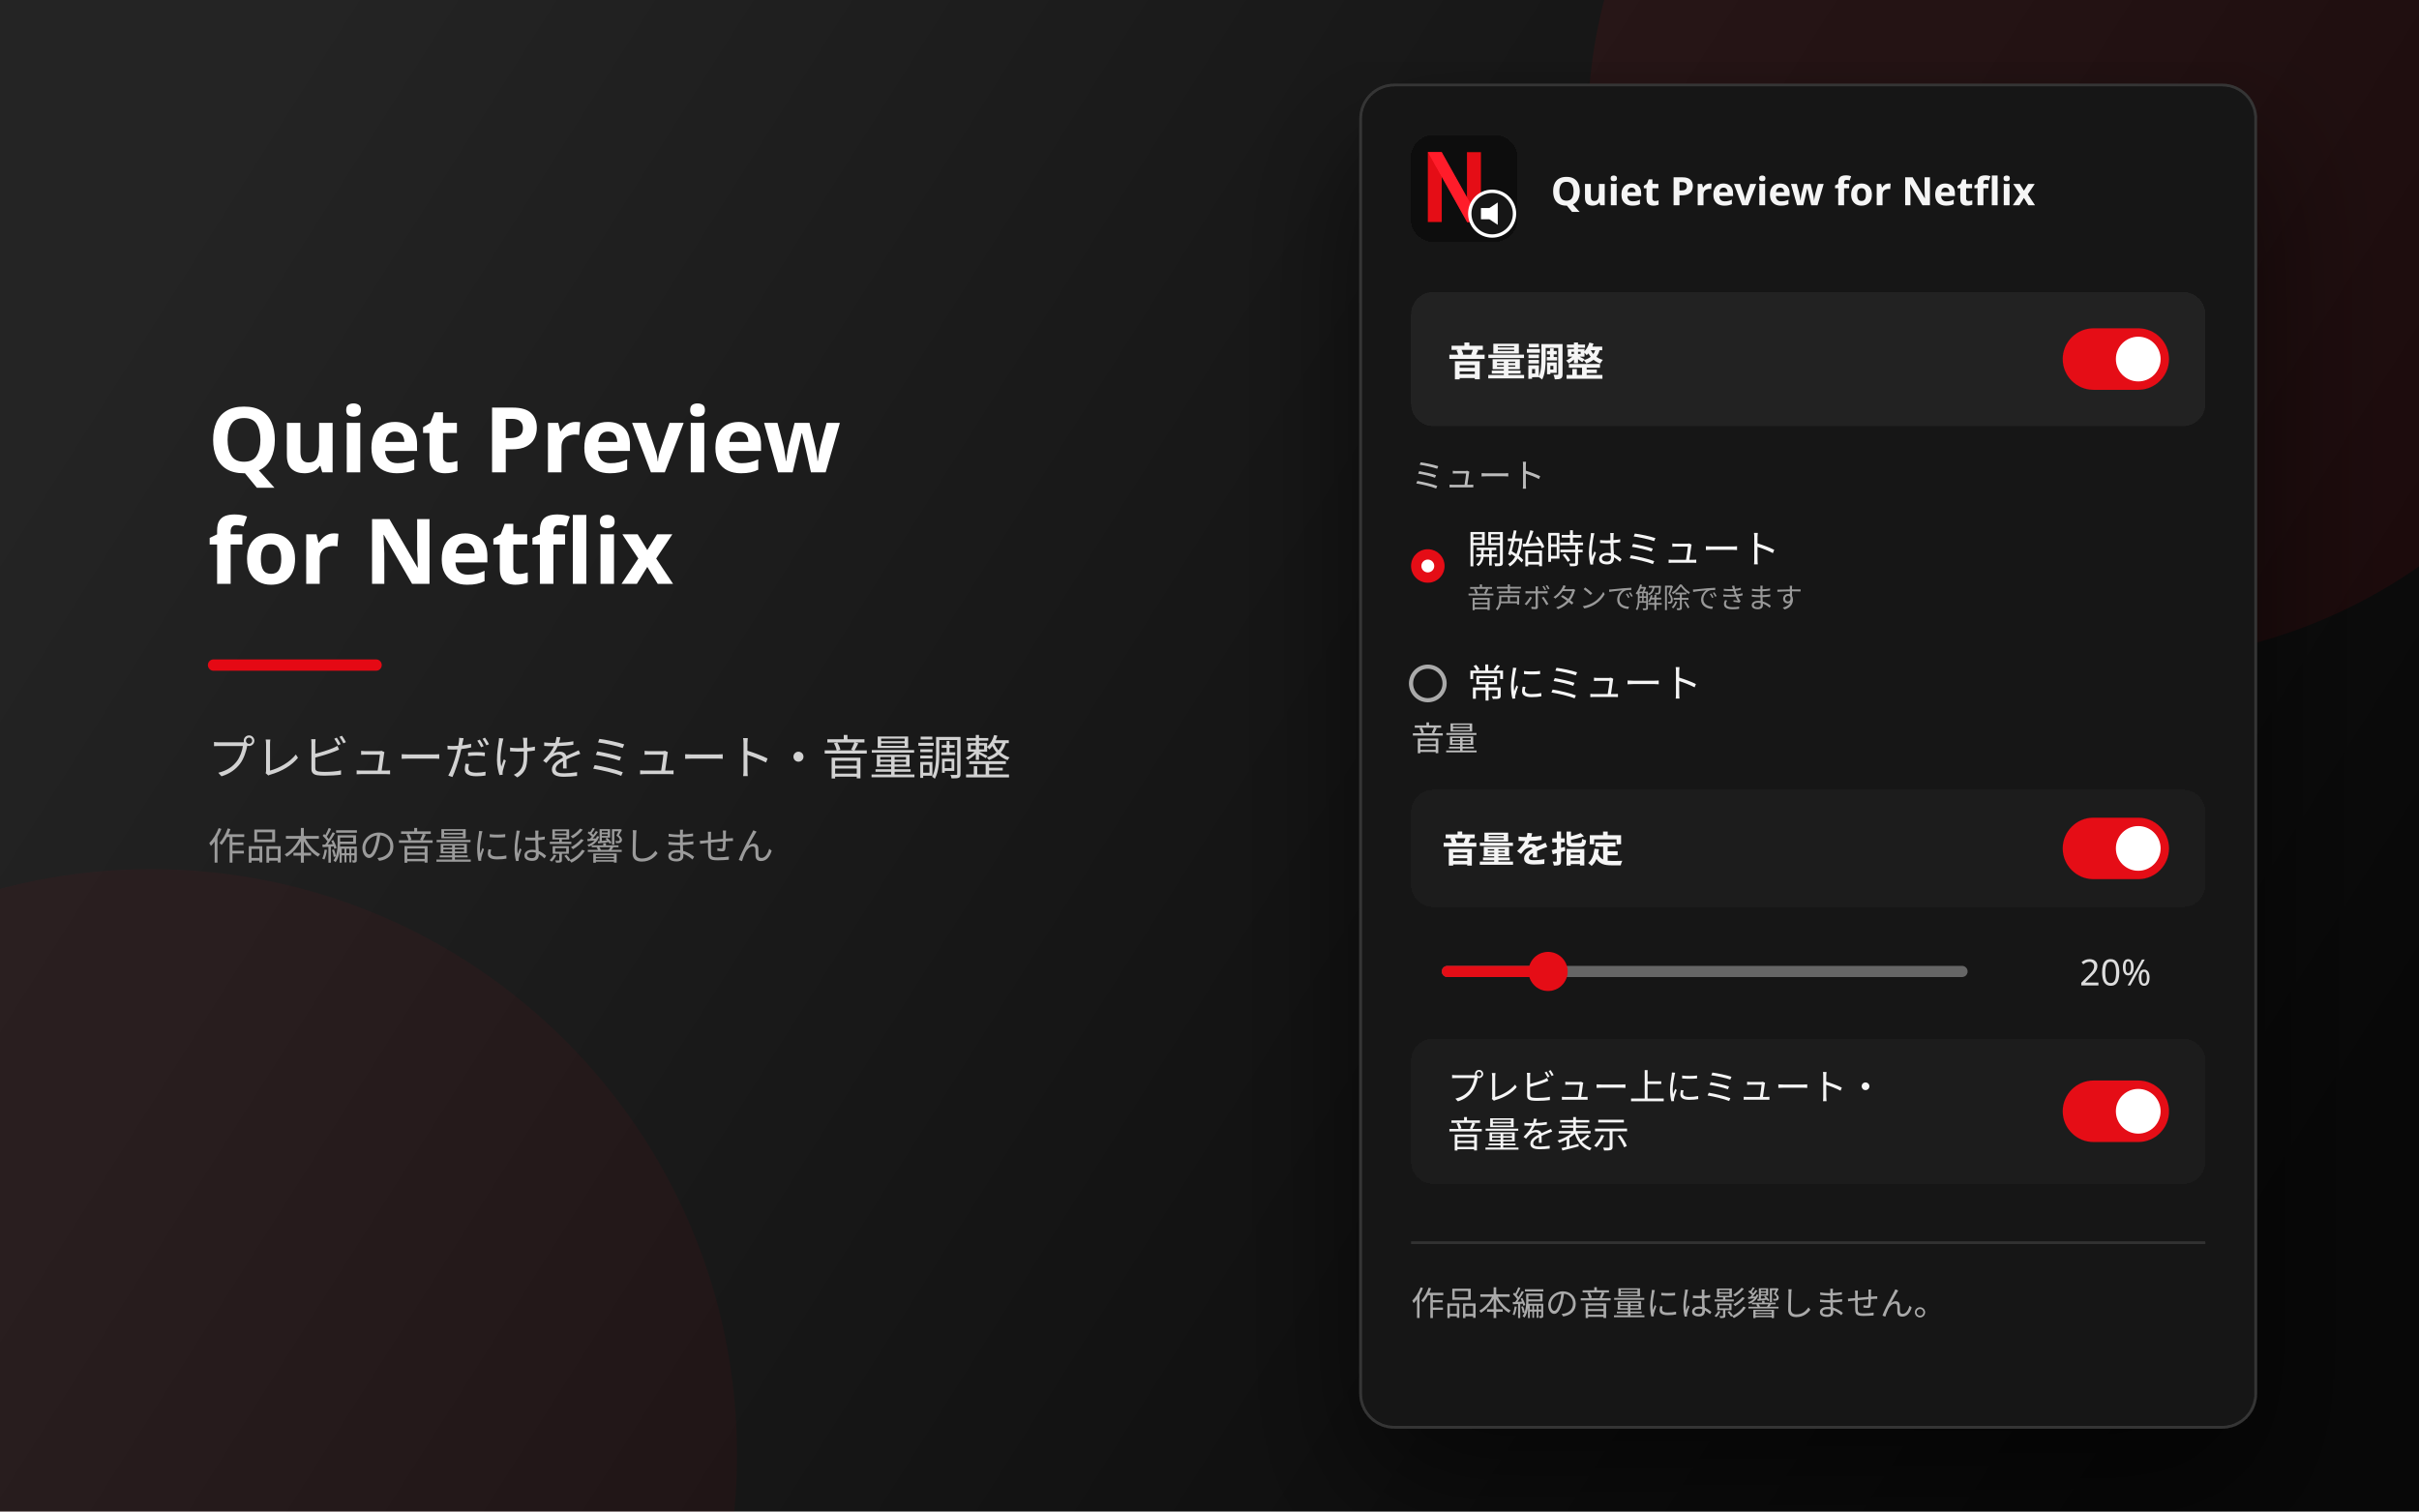
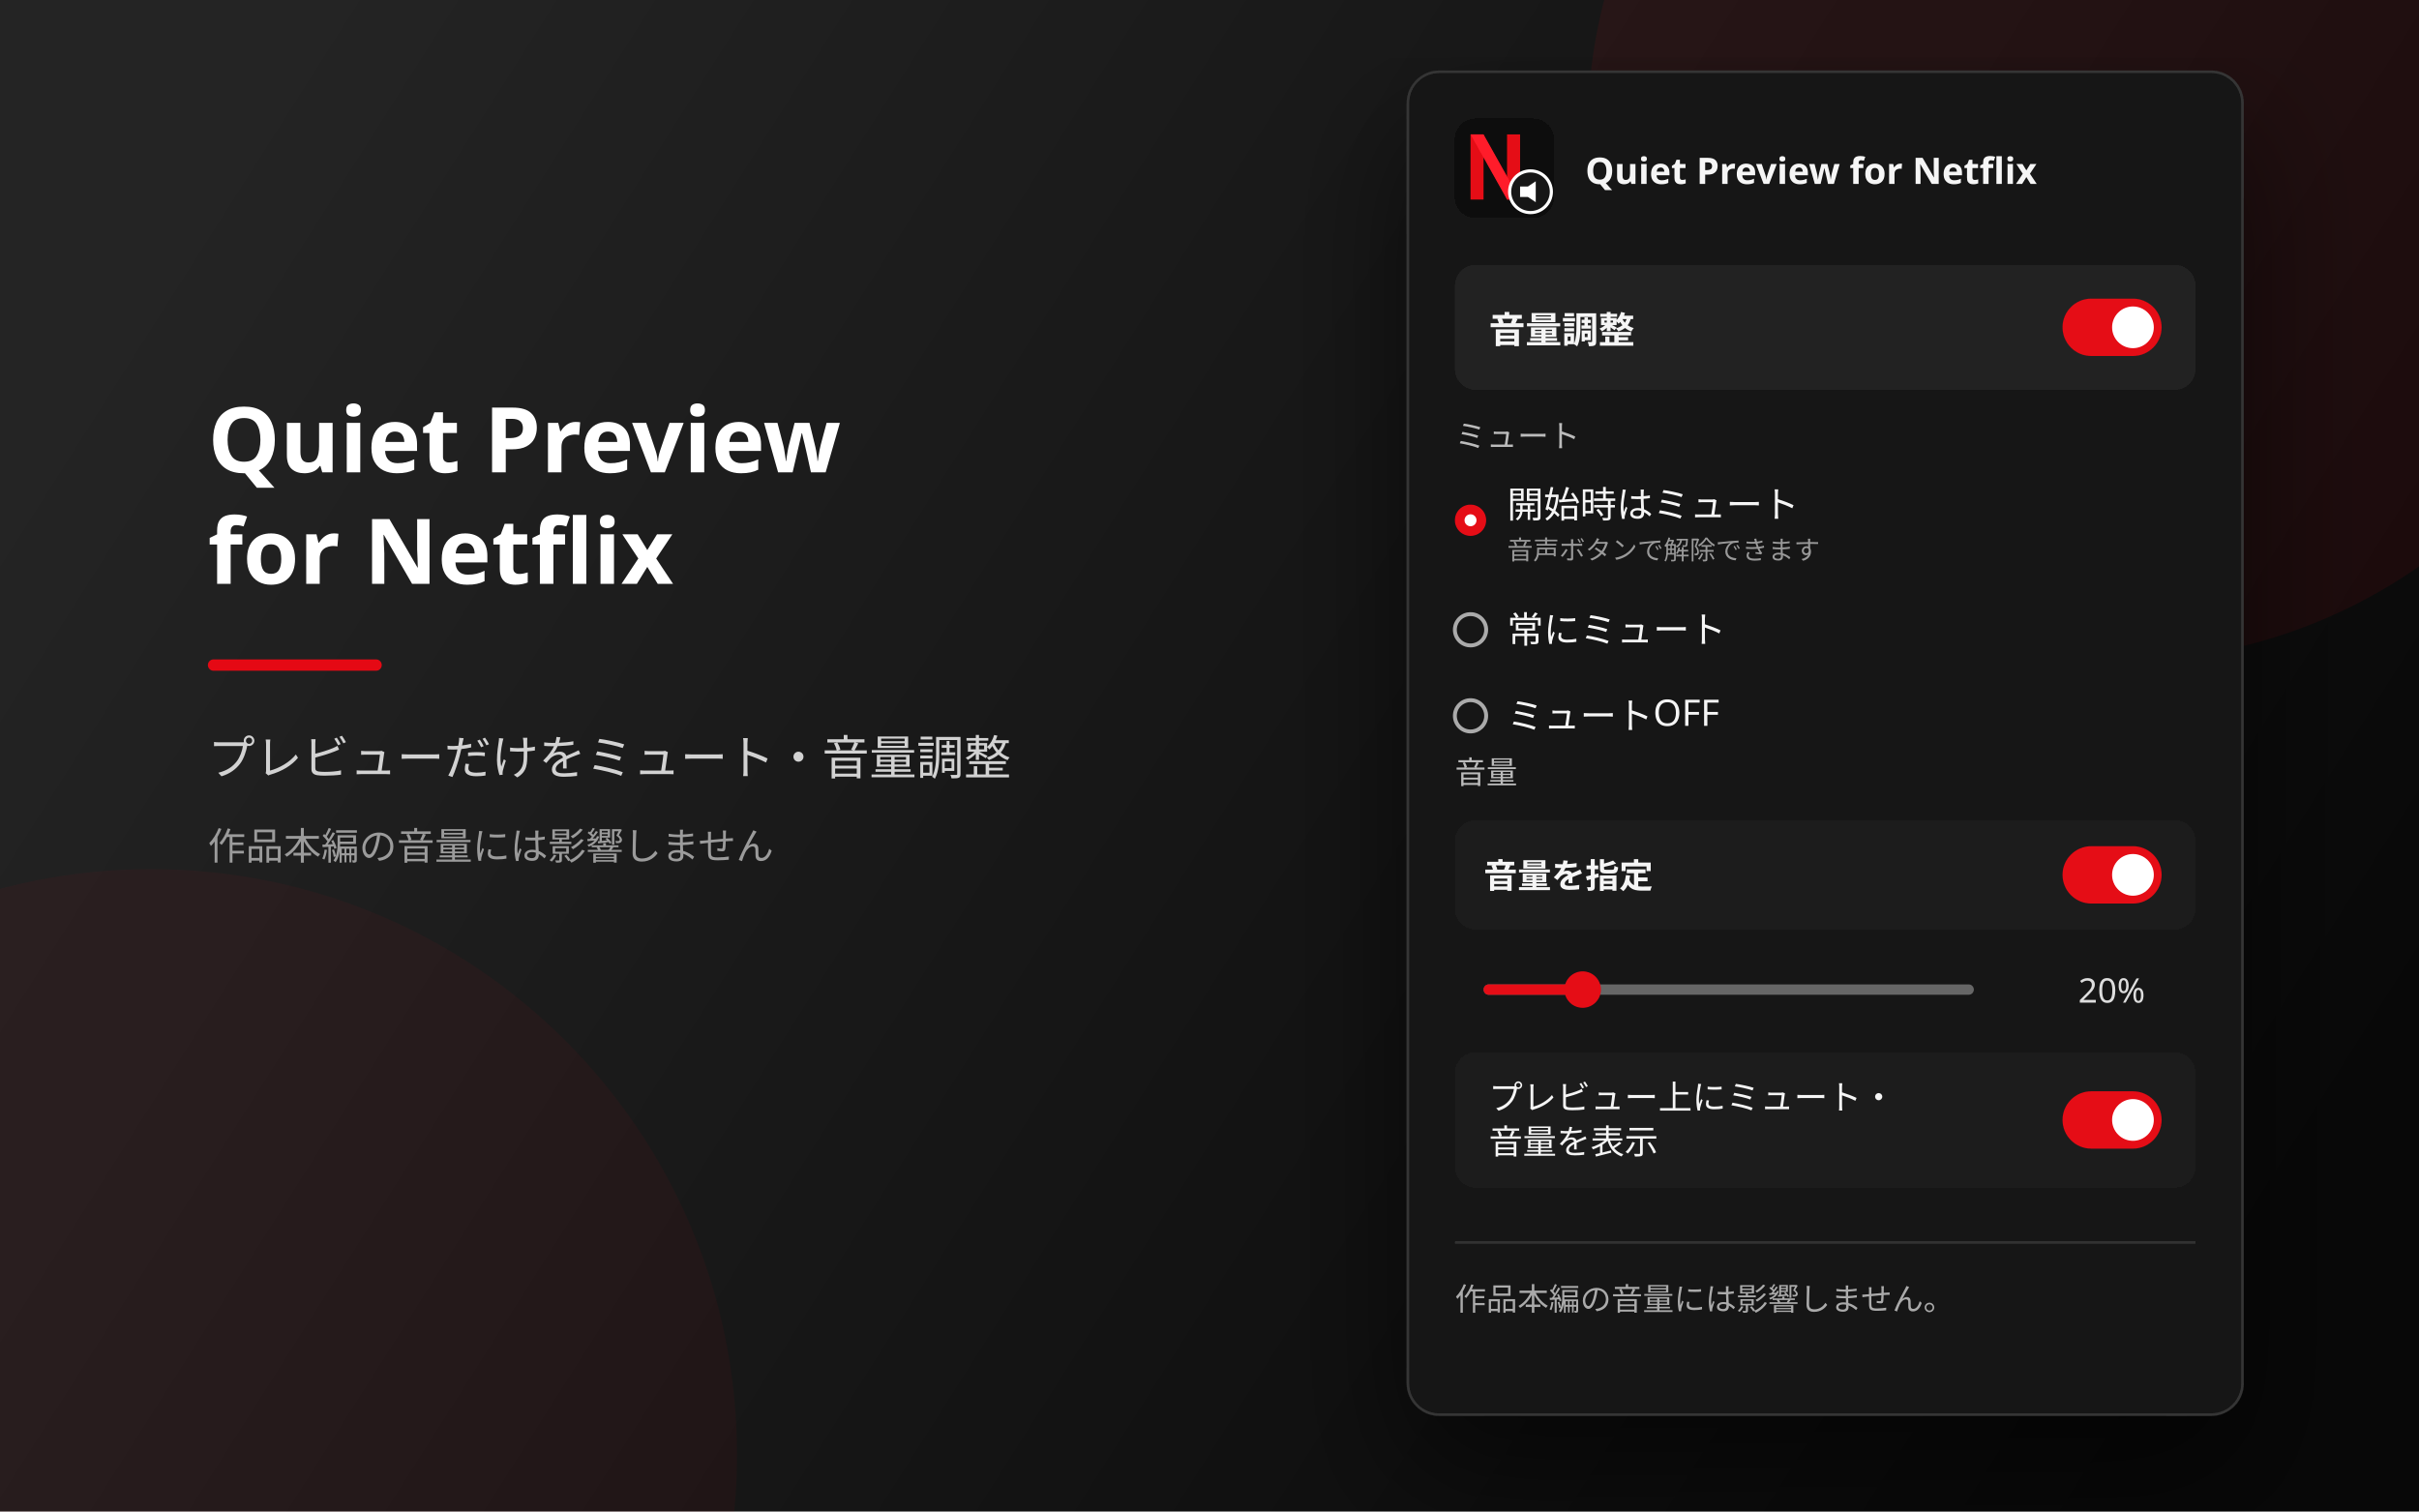
<svg xmlns="http://www.w3.org/2000/svg" width="1280" height="800" viewBox="0 0 1280 800">
  <defs>
    <linearGradient id="background" x1="120" y1="70" x2="1160" y2="730" gradientUnits="userSpaceOnUse">
      <stop stop-color="#242424" />
      <stop offset="1" stop-color="#080808" />
    </linearGradient>
    <linearGradient id="redGlow" x1="0" y1="0" x2="1" y2="1">
      <stop stop-color="#ff2934" />
      <stop offset="1" stop-color="#a80810" />
    </linearGradient>
    <filter id="shadow" x="-30%" y="-30%" width="160%" height="160%">
      <feDropShadow dx="0" dy="22" stdDeviation="24" flood-color="#000" flood-opacity=".55" />
    </filter>
  </defs>
  <rect width="1280" height="800" fill="url(#background)" />
  <circle cx="1120" cy="70" r="280" fill="#e50914" opacity=".08" />
  <circle cx="80" cy="770" r="310" fill="#e50914" opacity=".05" />
  <g font-family="Yu Gothic, Meiryo, sans-serif">
    <text x="110" y="250" fill="#fff" font-size="48" font-weight="700">Quiet Preview</text>
    <text x="110" y="309" fill="#fff" font-size="48" font-weight="700">for Netflix</text>
    <rect x="110" y="349" width="92" height="6" rx="3" fill="#e50914" />
    <text x="110" y="410" fill="#d2d2d2" font-size="25">プレビューだけをミュート・音量調整</text>
    <text x="110" y="455" fill="#9b9b9b" font-size="20">作品本編の音量には影響しません</text>
  </g>
-   <g transform="translate(720 45) scale(1.48)" filter="url(#shadow)">
-     <rect width="320" height="480" rx="12" fill="#141414" stroke="#363636" />
+   <g transform="translate(745 38) scale(1.38)" filter="url(#shadow)">
+     <rect width="320" height="515" rx="12" fill="#141414" stroke="#363636" />
    <g transform="translate(18 18)" font-family="Yu Gothic, Meiryo, sans-serif">
      <g>
        <rect width="38" height="38" rx="8" fill="#080808" />
        <path d="M6 6h5v25H6zM20 6h5v25H20z" fill="#e50914" />
        <path d="M6 6h5l14 25h-5z" fill="#ff1f2b" />
        <circle cx="29" cy="28" r="8" fill="#181818" stroke="#fff" stroke-width="1.2" />
        <path d="M25 26v4h3l3 2v-8l-3 2h-3Z" fill="#fff" />
        <text x="50" y="25" fill="#f5f5f5" font-size="14" font-weight="700">Quiet Preview for Netflix</text>
      </g>
      <g transform="translate(0 56)">
        <rect width="284" height="48" rx="8" fill="#242424" />
        <text x="13" y="30" fill="#f5f5f5" font-size="14" font-weight="600">音量調整</text>
        <rect x="233" y="13" width="38" height="22" rx="11" fill="#e50914" />
        <circle cx="260" cy="24" r="8" fill="#fff" />
      </g>
      <g transform="translate(0 126)">
        <text x="0" y="0" fill="#bbb" font-size="12">ミュート</text>
        <circle cx="6" cy="28" r="6" fill="#e50914" />
        <circle cx="6" cy="28" r="2.3" fill="#fff" />
        <text x="20" y="27" fill="#f5f5f5" font-size="14">開始時はミュート</text>
        <text x="20" y="43" fill="#999" font-size="10">音声ボタンで解除できます</text>
        <circle cx="6" cy="70" r="6" fill="none" stroke="#aaa" stroke-width="1.5" />
        <text x="20" y="75" fill="#f5f5f5" font-size="14">常にミュート</text>
+         <circle cx="6" cy="103" r="6" fill="none" stroke="#aaa" stroke-width="1.5" />
+         <text x="20" y="108" fill="#f5f5f5" font-size="14">ミュートOFF</text>
      </g>
-       <g transform="translate(0 220)">
+       <g transform="translate(0 255)">
        <text x="0" y="0" fill="#bbb" font-size="12">音量</text>
        <rect x="0" y="14" width="284" height="42" rx="8" fill="#1e1e1e" />
        <text x="11" y="40" fill="#f5f5f5" font-size="13" font-weight="600">音量を指定</text>
        <rect x="233" y="24" width="38" height="22" rx="11" fill="#e50914" />
        <circle cx="260" cy="35" r="8" fill="#fff" />
        <rect x="11" y="77" width="188" height="4" rx="2" fill="#666" />
        <rect x="11" y="77" width="38" height="4" rx="2" fill="#e50914" />
        <circle cx="49" cy="79" r="7" fill="#e50914" />
        <text x="239" y="84" fill="#ddd" font-size="13">20%</text>
      </g>
-       <g transform="translate(0 323)">
+       <g transform="translate(0 358)">
        <rect width="284" height="52" rx="8" fill="#1e1e1e" />
        <text x="13" y="22" fill="#f5f5f5" font-size="13">プレビュー上にミュート・</text>
        <text x="13" y="39" fill="#f5f5f5" font-size="13">音量を表示</text>
        <rect x="233" y="15" width="38" height="22" rx="11" fill="#e50914" />
        <circle cx="260" cy="26" r="8" fill="#fff" />
      </g>
-       <line x1="0" y1="396" x2="284" y2="396" stroke="#333" />
-       <text x="0" y="422" fill="#aaa" font-size="12">作品本編の音量には影響しません。</text>
+       <line x1="0" y1="431" x2="284" y2="431" stroke="#333" />
+       <text x="0" y="457" fill="#aaa" font-size="12">作品本編の音量には影響しません。</text>
    </g>
  </g>
</svg>
